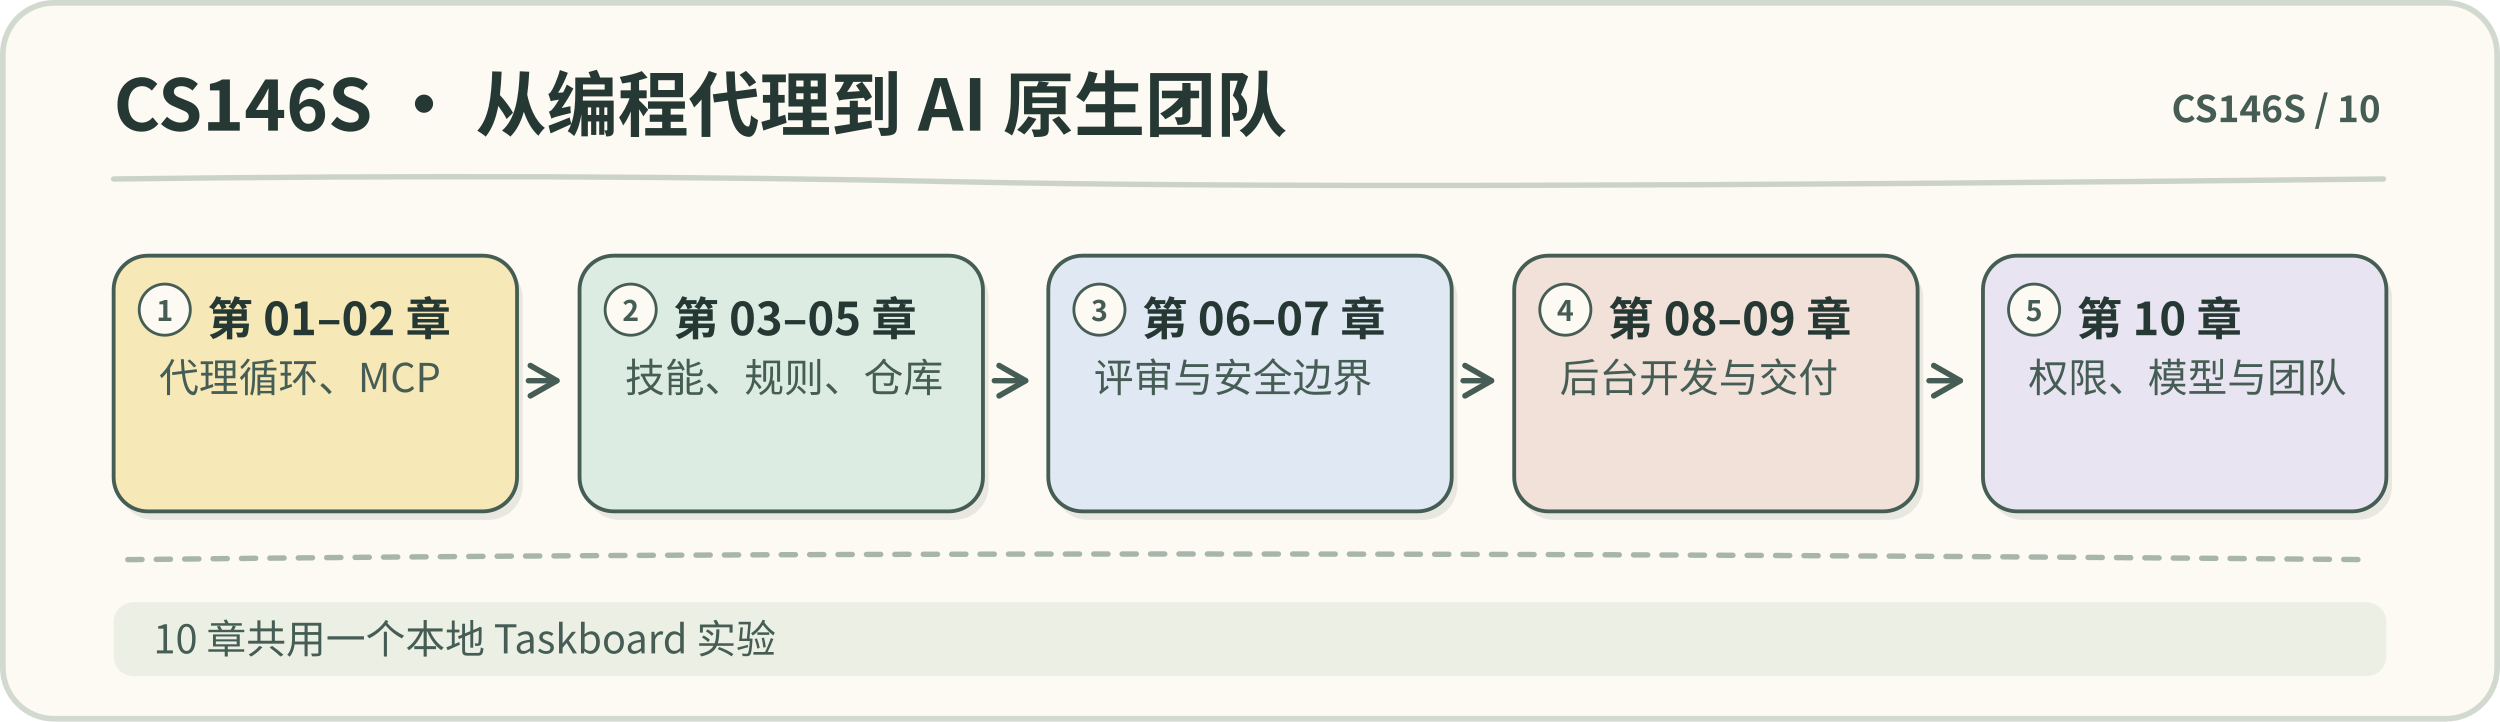
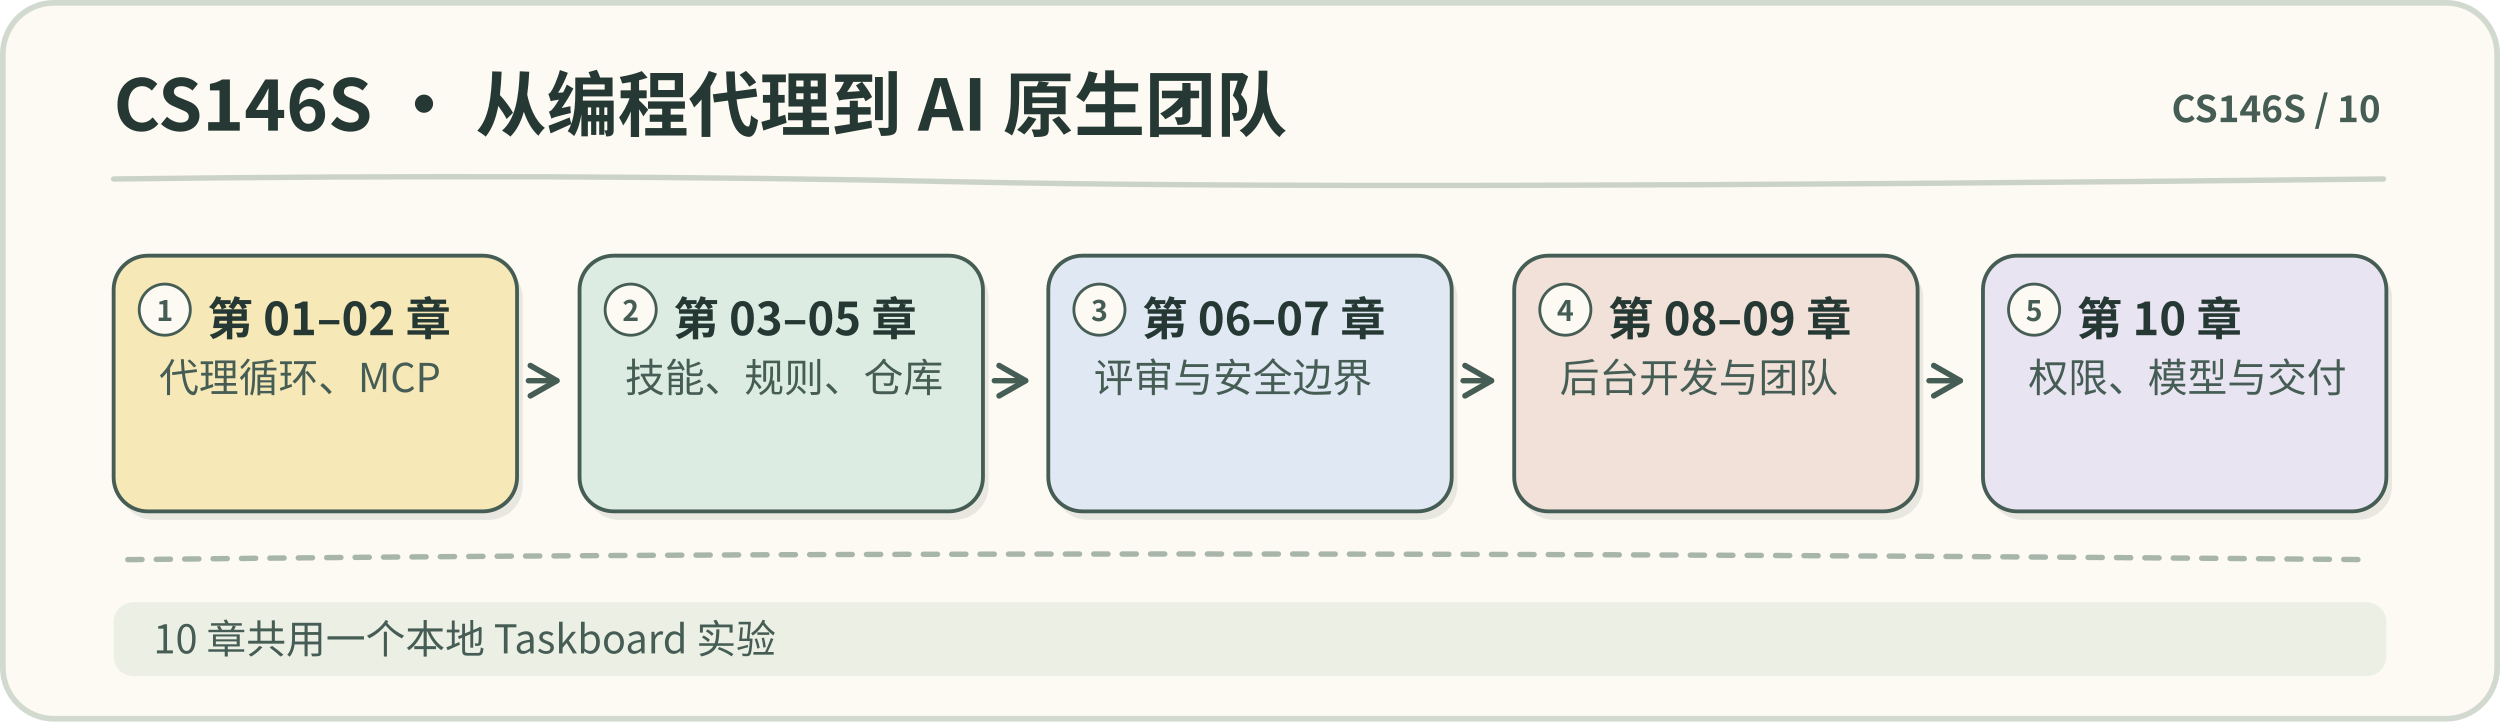
<svg xmlns="http://www.w3.org/2000/svg" width="880" height="254" viewBox="0 0 880 254" role="img" aria-labelledby="title summary">
  <defs>
    <marker id="arrow" viewBox="0 0 10 10" refX="8" refY="5" markerWidth="7" markerHeight="7" orient="auto">
      <path d="M1 1 L8 5 L1 9" fill="none" stroke="#455d54" stroke-width="1.5" stroke-linecap="round" stroke-linejoin="round" />
    </marker>
  </defs>
  <rect x="1" y="1" width="878" height="252" rx="18" fill="#fcfaf2" stroke="#d2d9cf" stroke-width="2" />
  <g font-family="PingFang SC, Hiragino Sans GB, Microsoft YaHei, Noto Sans CJK SC, sans-serif">
    <text x="40" y="46" fill="#253833" font-size="25" font-weight="700" text-anchor="start">CS146S · 从编程代理到 AI 原生团队</text>
    <text x="838" y="43" fill="#455d54" font-size="13" font-weight="700" text-anchor="end">CS146S  /  10</text>
    <path d="M 40 63 Q 198 61 338 64 T 839 63" fill="none" stroke="#cbd3c8" stroke-width="1.9" stroke-linecap="round" stroke-linejoin="round" />
    <rect x="42" y="93" width="142" height="90" rx="12" fill="#394c3e" opacity=".10" />
    <rect x="40" y="90" width="142" height="90" rx="12" fill="#f6e8b7" stroke="#455d54" stroke-width="1.35" />
    <circle cx="58" cy="109" r="9" fill="#fcfaf2" stroke="#455d54" stroke-width="1" />
    <text x="58" y="113" fill="#455d54" font-size="10" font-weight="700" text-anchor="middle">1</text>
    <text x="73" y="118" fill="#253833" font-size="16" font-weight="700" text-anchor="start">第 01–02 章</text>
    <text x="56" y="138" fill="#455d54" font-size="14" font-weight="400" text-anchor="start">代理循环、MCP</text>
    <path d="M 186 134 H 196" fill="none" stroke="#455d54" stroke-width="1.9" stroke-linecap="round" stroke-linejoin="round" marker-end="url(#arrow)" />
    <rect x="206" y="93" width="142" height="90" rx="12" fill="#394c3e" opacity=".10" />
    <rect x="204" y="90" width="142" height="90" rx="12" fill="#dcece2" stroke="#455d54" stroke-width="1.35" />
    <circle cx="222" cy="109" r="9" fill="#fcfaf2" stroke="#455d54" stroke-width="1" />
    <text x="222" y="113" fill="#455d54" font-size="10" font-weight="700" text-anchor="middle">2</text>
    <text x="237" y="118" fill="#253833" font-size="16" font-weight="700" text-anchor="start">第 03–05 章</text>
    <text x="220" y="138" fill="#455d54" font-size="14" font-weight="400" text-anchor="start">技能、规则、仓库</text>
    <path d="M 350 134 H 361" fill="none" stroke="#455d54" stroke-width="1.9" stroke-linecap="round" stroke-linejoin="round" marker-end="url(#arrow)" />
    <rect x="371" y="93" width="142" height="90" rx="12" fill="#394c3e" opacity=".10" />
    <rect x="369" y="90" width="142" height="90" rx="12" fill="#e0e9f3" stroke="#455d54" stroke-width="1.35" />
    <circle cx="387" cy="109" r="9" fill="#fcfaf2" stroke="#455d54" stroke-width="1" />
    <text x="387" y="113" fill="#455d54" font-size="10" font-weight="700" text-anchor="middle">3</text>
    <text x="402" y="118" fill="#253833" font-size="16" font-weight="700" text-anchor="start">第 06–07 章</text>
    <text x="385" y="138" fill="#455d54" font-size="14" font-weight="400" text-anchor="start">评审与安全边界</text>
    <path d="M 515 134 H 525" fill="none" stroke="#455d54" stroke-width="1.9" stroke-linecap="round" stroke-linejoin="round" marker-end="url(#arrow)" />
    <rect x="535" y="93" width="142" height="90" rx="12" fill="#394c3e" opacity=".10" />
    <rect x="533" y="90" width="142" height="90" rx="12" fill="#f1e1d8" stroke="#455d54" stroke-width="1.35" />
    <circle cx="551" cy="109" r="9" fill="#fcfaf2" stroke="#455d54" stroke-width="1" />
    <text x="551" y="113" fill="#455d54" font-size="10" font-weight="700" text-anchor="middle">4</text>
    <text x="566" y="118" fill="#253833" font-size="16" font-weight="700" text-anchor="start">第 08–09 章</text>
-     <text x="549" y="138" fill="#455d54" font-size="14" font-weight="400" text-anchor="start">后台开发与交付</text>
+     <text x="549" y="138" fill="#455d54" font-size="14" font-weight="400" text-anchor="start">后台开发与团队</text>
    <path d="M 679 134 H 690" fill="none" stroke="#455d54" stroke-width="1.9" stroke-linecap="round" stroke-linejoin="round" marker-end="url(#arrow)" />
    <rect x="700" y="93" width="142" height="90" rx="12" fill="#394c3e" opacity=".10" />
    <rect x="698" y="90" width="142" height="90" rx="12" fill="#e9e4f1" stroke="#455d54" stroke-width="1.35" />
    <circle cx="716" cy="109" r="9" fill="#fcfaf2" stroke="#455d54" stroke-width="1" />
    <text x="716" y="113" fill="#455d54" font-size="10" font-weight="700" text-anchor="middle">5</text>
    <text x="731" y="118" fill="#253833" font-size="16" font-weight="700" text-anchor="start">第 10 章</text>
-     <text x="714" y="138" fill="#455d54" font-size="14" font-weight="400" text-anchor="start">权限、模型与团队</text>
+     <text x="714" y="138" fill="#455d54" font-size="14" font-weight="400" text-anchor="start">权限、模型与交付</text>
    <path d="M 45 197 Q 390 193 834 197" fill="none" stroke="#a7b6a9" stroke-width="1.9" stroke-linecap="round" stroke-linejoin="round" stroke-dasharray="5 5" />
    <rect x="40" y="212" width="800" height="26" rx="7" fill="#ecefe4" />
    <text x="54" y="230" fill="#455d54" font-size="14" font-weight="500" text-anchor="start">10 章共用一个本地 Taskboard 实验</text>
  </g>
</svg>
